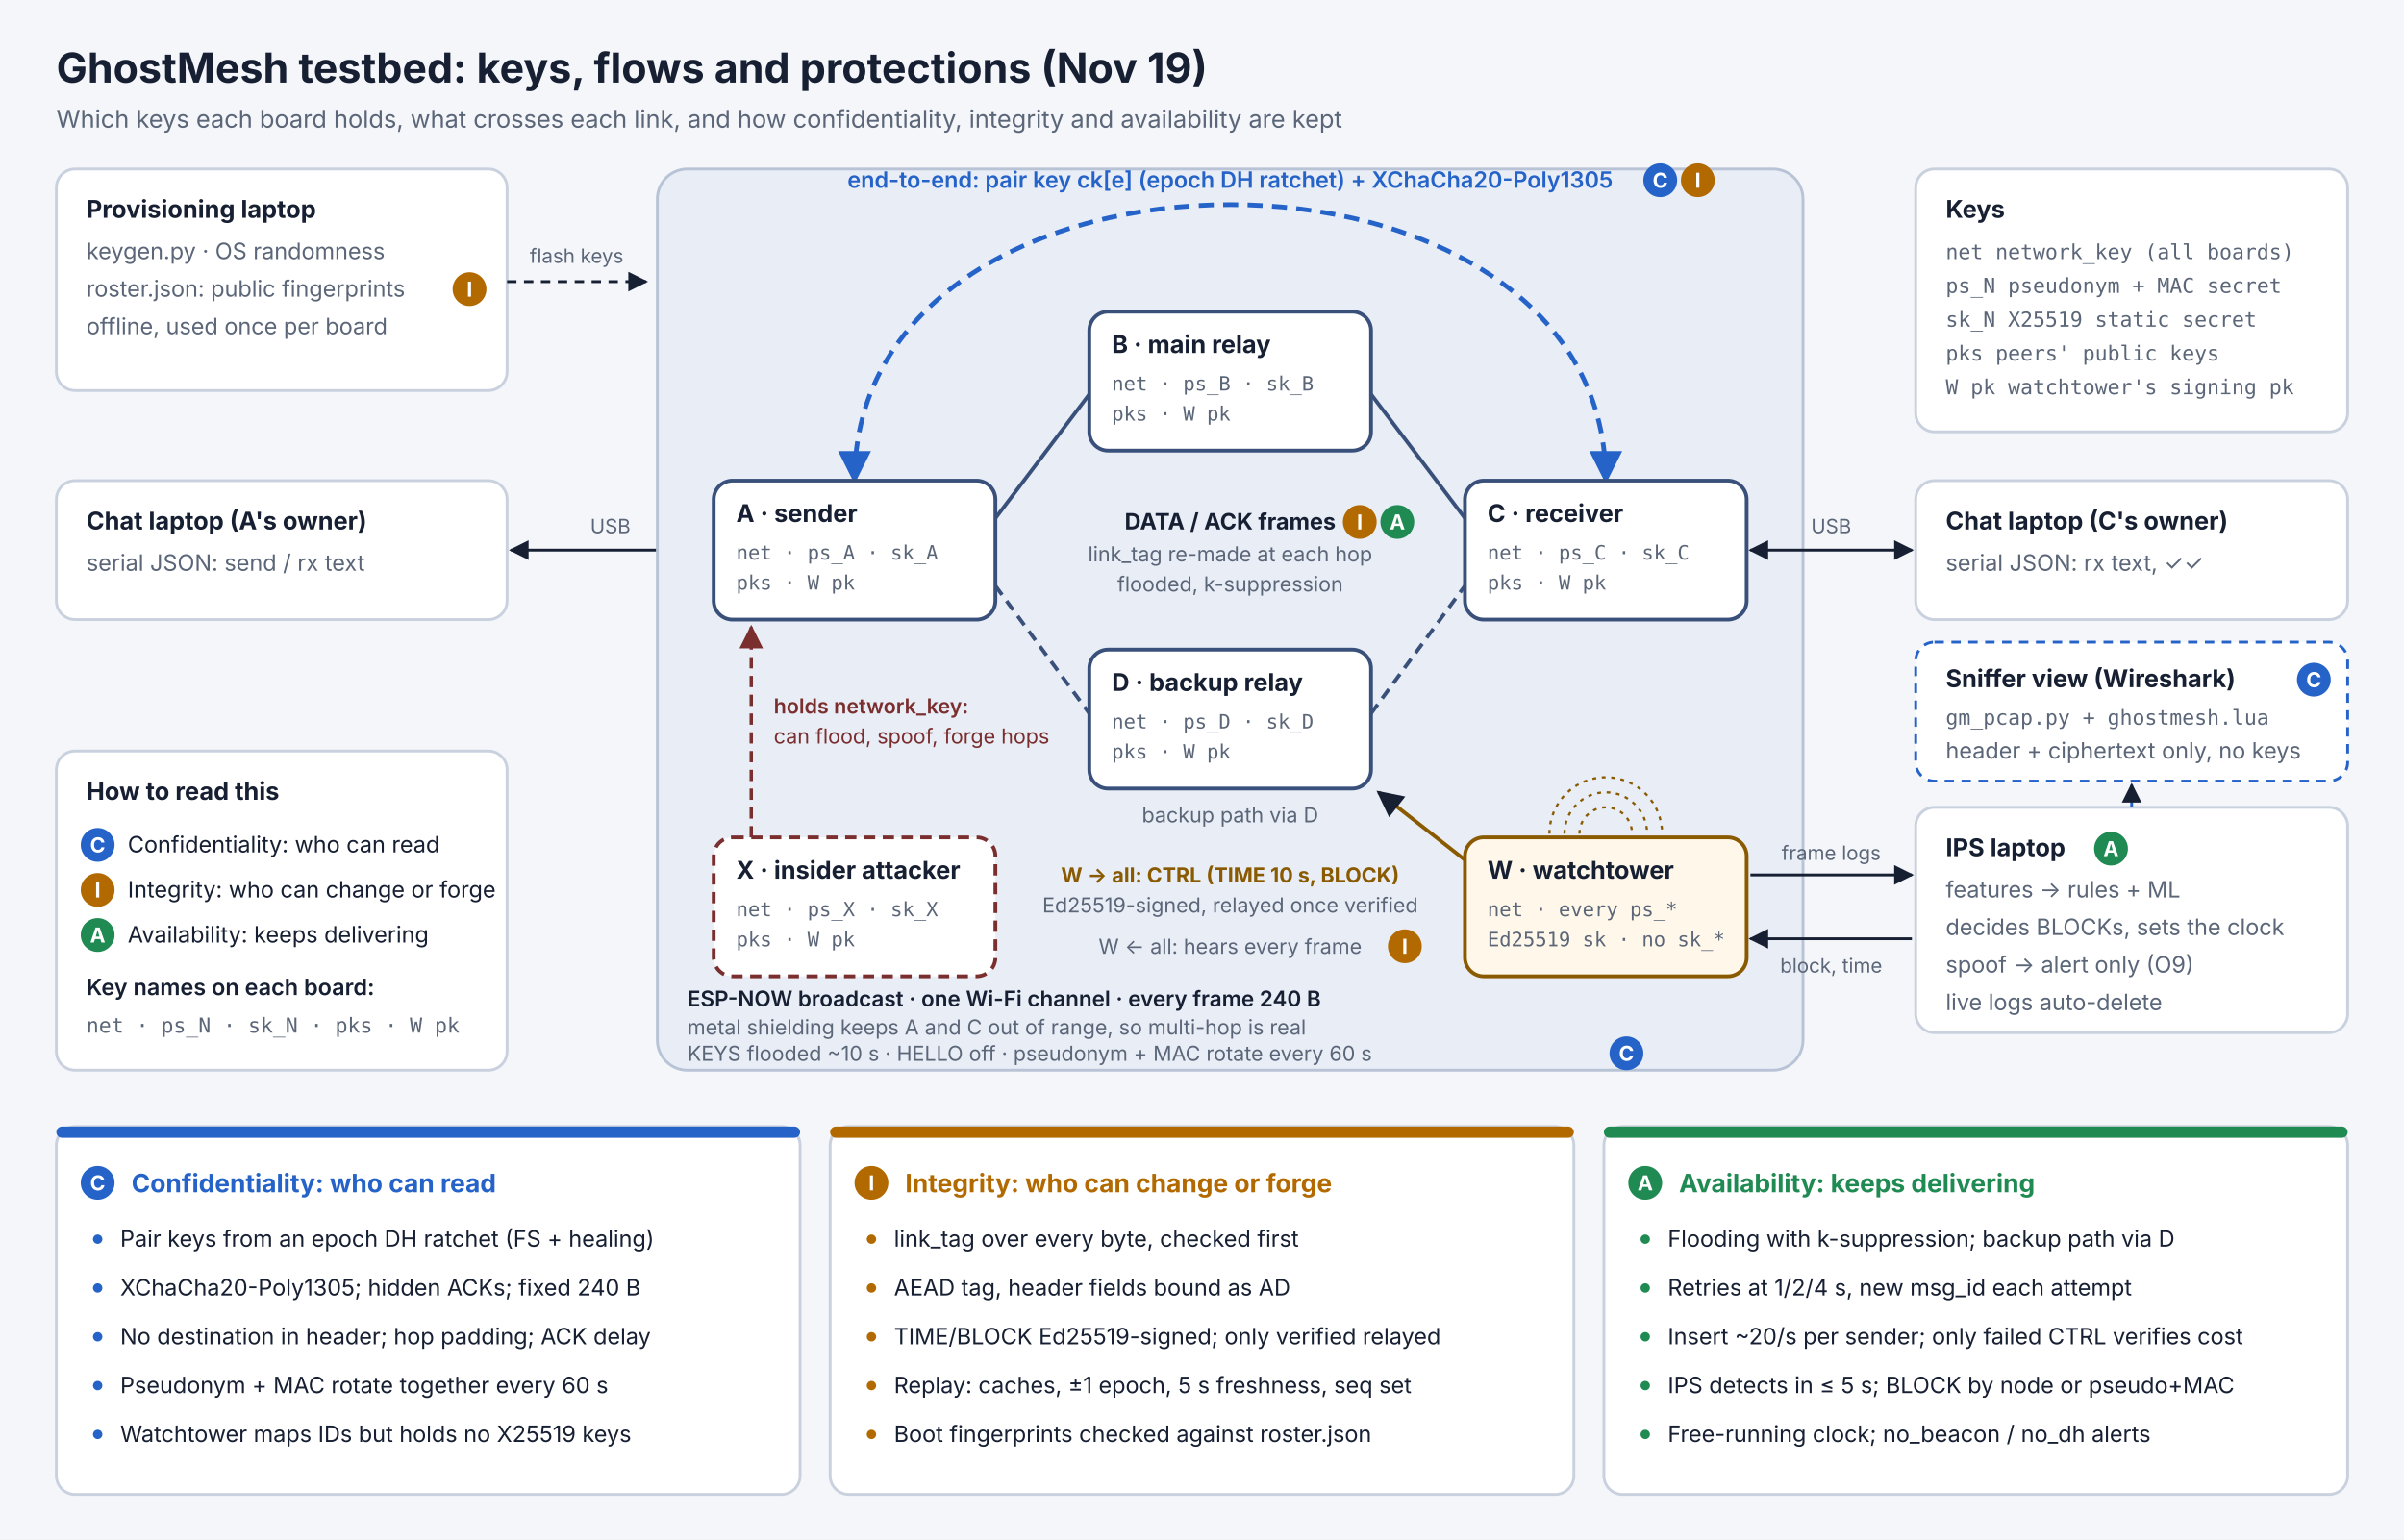
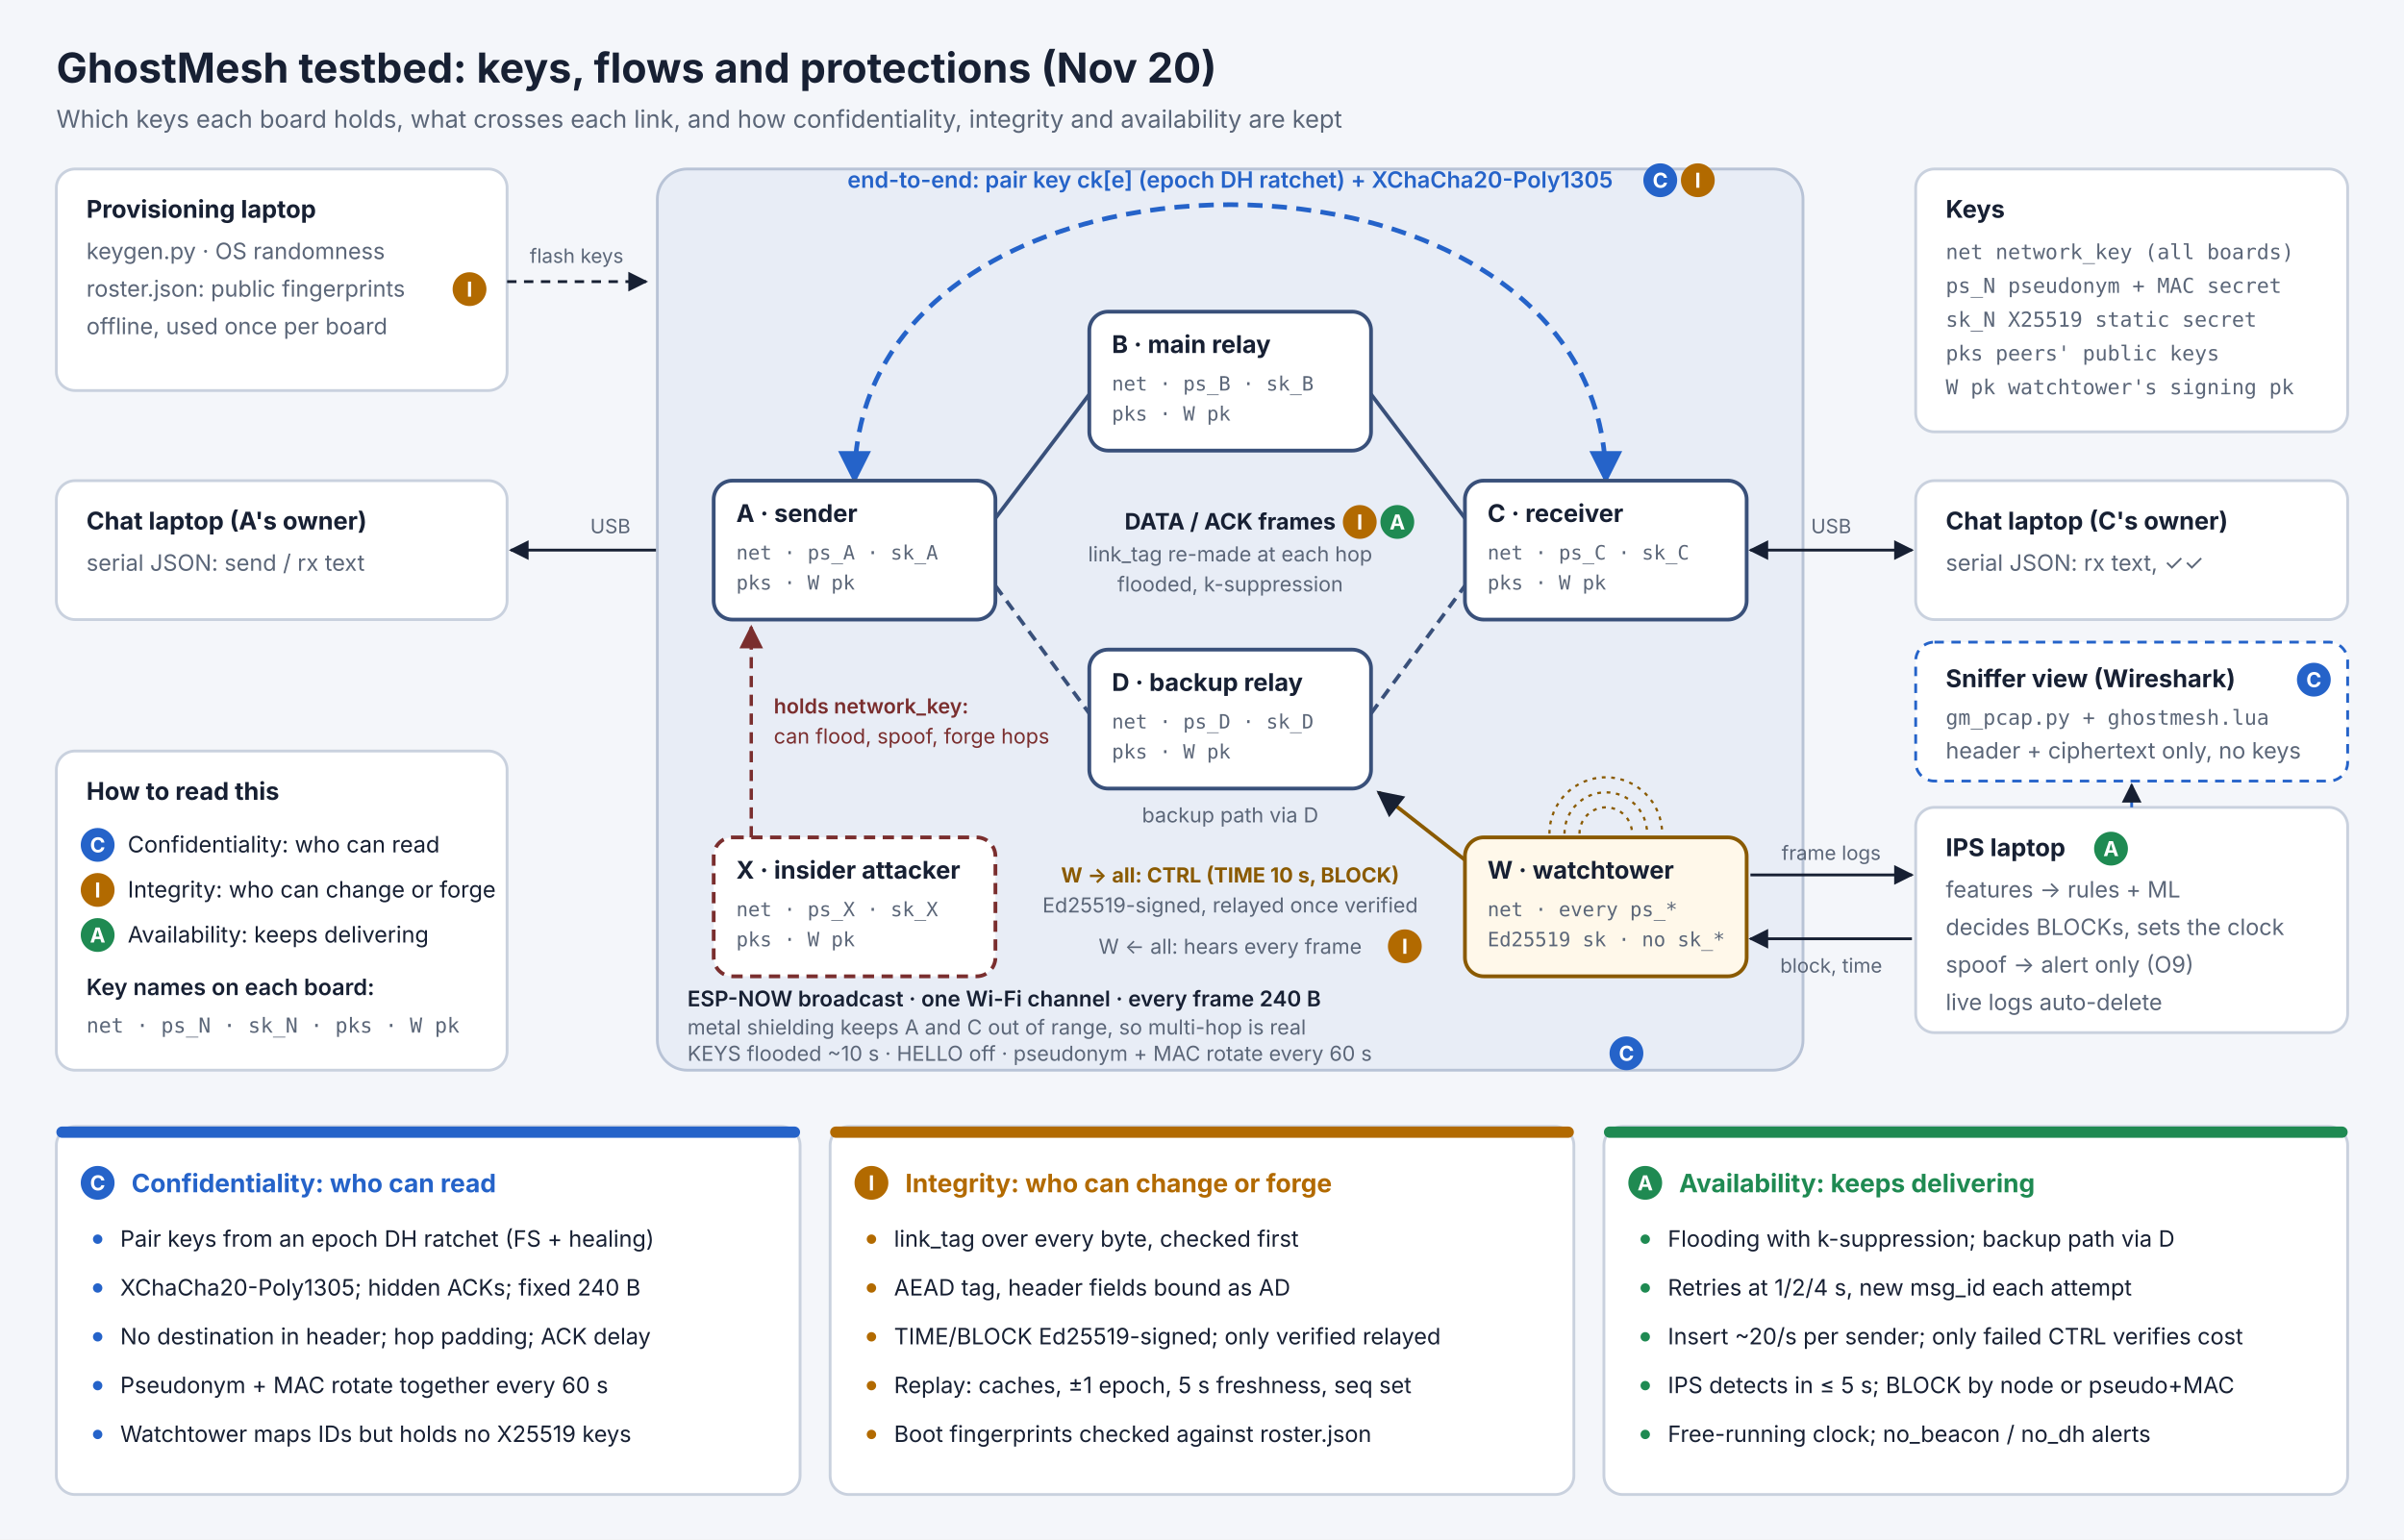
- <svg xmlns="http://www.w3.org/2000/svg" viewBox="0 0 1280 820" role="img" aria-label="GhostMesh testbed: keys, flows and protections (Nov 19). Which keys each board holds, what crosses each link, and how confidentiality, integrity and availability are kept">
+ <svg xmlns="http://www.w3.org/2000/svg" viewBox="0 0 1280 820" role="img" aria-label="GhostMesh testbed: keys, flows and protections (Nov 20). Which keys each board holds, what crosses each link, and how confidentiality, integrity and availability are kept">
  <defs>
    <marker id="kar" viewBox="0 0 10 10" refX="9" refY="5" markerWidth="7" markerHeight="7" orient="auto-start-reverse">
      <path d="M0,0 L10,5 L0,10 z" fill="#172033" />
    </marker>
    <marker id="karx" viewBox="0 0 10 10" refX="9" refY="5" markerWidth="7" markerHeight="7" orient="auto-start-reverse">
      <path d="M0,0 L10,5 L0,10 z" fill="#7a2e2e" />
    </marker>
    <marker id="karc" viewBox="0 0 10 10" refX="9" refY="5" markerWidth="7" markerHeight="7" orient="auto-start-reverse">
      <path d="M0,0 L10,5 L0,10 z" fill="#2563c9" />
    </marker>
  </defs>
  <rect width="1280" height="820" fill="#f4f6fa" />
-   <text x="30" y="44" font-family="'Space Grotesk', Inter, 'Segoe UI', Arial, sans-serif" font-size="22" fill="#172033" font-weight="700" text-anchor="start">GhostMesh testbed: keys, flows and protections (Nov 19)</text>
+   <text x="30" y="44" font-family="'Space Grotesk', Inter, 'Segoe UI', Arial, sans-serif" font-size="22" fill="#172033" font-weight="700" text-anchor="start">GhostMesh testbed: keys, flows and protections (Nov 20)</text>
  <text x="30" y="68" font-family="Inter, 'Segoe UI', Arial, sans-serif" font-size="13" fill="#5b6678" font-weight="400" text-anchor="start">Which keys each board holds, what crosses each link, and how confidentiality, integrity and availability are kept</text>
  <rect x="30" y="90" width="240" height="118" rx="10" fill="#ffffff" stroke="#c9d1de" stroke-width="1.5" />
  <text x="46" y="116" font-family="Inter, 'Segoe UI', Arial, sans-serif" font-size="13" fill="#172033" font-weight="700" text-anchor="start">Provisioning laptop</text>
  <text x="46" y="138" font-family="Inter, 'Segoe UI', Arial, sans-serif" font-size="12" fill="#5b6678" font-weight="400" text-anchor="start">keygen.py · OS randomness</text>
  <text x="46" y="158" font-family="Inter, 'Segoe UI', Arial, sans-serif" font-size="12" fill="#5b6678" font-weight="400" text-anchor="start">roster.json: public fingerprints</text>
  <text x="46" y="178" font-family="Inter, 'Segoe UI', Arial, sans-serif" font-size="12" fill="#5b6678" font-weight="400" text-anchor="start">offline, used once per board</text>
  <circle cx="250" cy="154" r="9" fill="#b26a00" />
  <text x="250" y="158" font-family="Inter, 'Segoe UI', Arial, sans-serif" font-size="11" fill="#ffffff" font-weight="700" text-anchor="middle">I</text>
  <rect x="30" y="256" width="240" height="74" rx="10" fill="#ffffff" stroke="#c9d1de" stroke-width="1.5" />
  <text x="46" y="282" font-family="Inter, 'Segoe UI', Arial, sans-serif" font-size="13" fill="#172033" font-weight="700" text-anchor="start">Chat laptop (A's owner)</text>
  <text x="46" y="304" font-family="Inter, 'Segoe UI', Arial, sans-serif" font-size="12" fill="#5b6678" font-weight="400" text-anchor="start">serial JSON: send / rx text</text>
  <rect x="30" y="400" width="240" height="170" rx="10" fill="#ffffff" stroke="#c9d1de" stroke-width="1.5" />
  <text x="46" y="426" font-family="Inter, 'Segoe UI', Arial, sans-serif" font-size="13" fill="#172033" font-weight="700" text-anchor="start">How to read this</text>
  <circle cx="52" cy="450" r="9" fill="#2563c9" />
  <text x="52" y="454" font-family="Inter, 'Segoe UI', Arial, sans-serif" font-size="11" fill="#ffffff" font-weight="700" text-anchor="middle">C</text>
  <text x="68" y="454" font-family="Inter, 'Segoe UI', Arial, sans-serif" font-size="12" fill="#172033" font-weight="400" text-anchor="start">Confidentiality: who can read</text>
  <circle cx="52" cy="474" r="9" fill="#b26a00" />
  <text x="52" y="478" font-family="Inter, 'Segoe UI', Arial, sans-serif" font-size="11" fill="#ffffff" font-weight="700" text-anchor="middle">I</text>
  <text x="68" y="478" font-family="Inter, 'Segoe UI', Arial, sans-serif" font-size="12" fill="#172033" font-weight="400" text-anchor="start">Integrity: who can change or forge</text>
  <circle cx="52" cy="498" r="9" fill="#1f8a52" />
  <text x="52" y="502" font-family="Inter, 'Segoe UI', Arial, sans-serif" font-size="11" fill="#ffffff" font-weight="700" text-anchor="middle">A</text>
  <text x="68" y="502" font-family="Inter, 'Segoe UI', Arial, sans-serif" font-size="12" fill="#172033" font-weight="400" text-anchor="start">Availability: keeps delivering</text>
  <text x="46" y="530" font-family="Inter, 'Segoe UI', Arial, sans-serif" font-size="12" fill="#172033" font-weight="600" text-anchor="start">Key names on each board:</text>
  <text x="46" y="550" font-family="'JetBrains Mono', Consolas, monospace" font-size="11" fill="#5b6678" font-weight="400" text-anchor="start">net · ps_N · sk_N · pks · W pk</text>
  <path d="M270,150 L344,150" stroke="#172033" stroke-width="1.5" stroke-dasharray="5 4" fill="none" marker-end="url(#kar)" />
  <text x="307" y="140" font-family="Inter, 'Segoe UI', Arial, sans-serif" font-size="10.5" fill="#5b6678" font-weight="400" text-anchor="middle">flash keys</text>
  <path d="M272,293 L378,293" stroke="#172033" stroke-width="1.5" fill="none" marker-start="url(#kar)" marker-end="url(#kar)" />
  <text x="325" y="284" font-family="Inter, 'Segoe UI', Arial, sans-serif" font-size="10.5" fill="#5b6678" font-weight="400" text-anchor="middle">USB</text>
  <rect x="350" y="90" width="610" height="480" rx="16" fill="#e8edf6" stroke="#b8c3d6" stroke-width="1.5" />
  <path d="M455,256 C455,60 855,60 855,256" stroke="#2563c9" stroke-width="2.5" fill="none" stroke-dasharray="8 5" marker-start="url(#karc)" marker-end="url(#karc)" />
  <text x="655" y="100" font-family="Inter, 'Segoe UI', Arial, sans-serif" font-size="12" fill="#2563c9" font-weight="600" text-anchor="middle">end-to-end: pair key ck[e] (epoch DH ratchet) + XChaCha20-Poly1305</text>
  <circle cx="884" cy="96" r="9" fill="#2563c9" />
  <text x="884" y="100" font-family="Inter, 'Segoe UI', Arial, sans-serif" font-size="11" fill="#ffffff" font-weight="700" text-anchor="middle">C</text>
  <circle cx="904" cy="96" r="9" fill="#b26a00" />
  <text x="904" y="100" font-family="Inter, 'Segoe UI', Arial, sans-serif" font-size="11" fill="#ffffff" font-weight="700" text-anchor="middle">I</text>
  <line x1="530" y1="276" x2="580" y2="210" stroke="#39507a" stroke-width="2" />
  <line x1="730" y1="210" x2="780" y2="276" stroke="#39507a" stroke-width="2" />
  <line x1="530" y1="312" x2="580" y2="380" stroke="#39507a" stroke-width="2" stroke-dasharray="6 4" />
  <line x1="730" y1="380" x2="780" y2="312" stroke="#39507a" stroke-width="2" stroke-dasharray="6 4" />
  <text x="655" y="282" font-family="Inter, 'Segoe UI', Arial, sans-serif" font-size="12" fill="#172033" font-weight="700" text-anchor="middle">DATA / ACK frames</text>
  <circle cx="724" cy="278" r="9" fill="#b26a00" />
  <text x="724" y="282" font-family="Inter, 'Segoe UI', Arial, sans-serif" font-size="11" fill="#ffffff" font-weight="700" text-anchor="middle">I</text>
  <circle cx="744" cy="278" r="9" fill="#1f8a52" />
  <text x="744" y="282" font-family="Inter, 'Segoe UI', Arial, sans-serif" font-size="11" fill="#ffffff" font-weight="700" text-anchor="middle">A</text>
  <text x="655" y="299" font-family="Inter, 'Segoe UI', Arial, sans-serif" font-size="11" fill="#5b6678" font-weight="400" text-anchor="middle">link_tag re-made at each hop</text>
  <text x="655" y="315" font-family="Inter, 'Segoe UI', Arial, sans-serif" font-size="11" fill="#5b6678" font-weight="400" text-anchor="middle">flooded, k-suppression</text>
  <text x="655" y="438" font-family="Inter, 'Segoe UI', Arial, sans-serif" font-size="11" fill="#5b6678" font-weight="400" text-anchor="middle">backup path via D</text>
  <rect x="380" y="256" width="150" height="74" rx="10" fill="#ffffff" stroke="#39507a" stroke-width="2" />
  <text x="392" y="278" font-family="Inter, 'Segoe UI', Arial, sans-serif" font-size="13" fill="#172033" font-weight="700" text-anchor="start">A · sender</text>
  <text x="392" y="298" font-family="'JetBrains Mono', Consolas, monospace" font-size="10.5" fill="#5b6678" font-weight="400" text-anchor="start">net · ps_A · sk_A</text>
  <text x="392" y="314" font-family="'JetBrains Mono', Consolas, monospace" font-size="10.5" fill="#5b6678" font-weight="400" text-anchor="start">pks · W pk</text>
  <rect x="580" y="166" width="150" height="74" rx="10" fill="#ffffff" stroke="#39507a" stroke-width="2" />
  <text x="592" y="188" font-family="Inter, 'Segoe UI', Arial, sans-serif" font-size="13" fill="#172033" font-weight="700" text-anchor="start">B · main relay</text>
  <text x="592" y="208" font-family="'JetBrains Mono', Consolas, monospace" font-size="10.5" fill="#5b6678" font-weight="400" text-anchor="start">net · ps_B · sk_B</text>
  <text x="592" y="224" font-family="'JetBrains Mono', Consolas, monospace" font-size="10.5" fill="#5b6678" font-weight="400" text-anchor="start">pks · W pk</text>
  <rect x="780" y="256" width="150" height="74" rx="10" fill="#ffffff" stroke="#39507a" stroke-width="2" />
  <text x="792" y="278" font-family="Inter, 'Segoe UI', Arial, sans-serif" font-size="13" fill="#172033" font-weight="700" text-anchor="start">C · receiver</text>
  <text x="792" y="298" font-family="'JetBrains Mono', Consolas, monospace" font-size="10.5" fill="#5b6678" font-weight="400" text-anchor="start">net · ps_C · sk_C</text>
  <text x="792" y="314" font-family="'JetBrains Mono', Consolas, monospace" font-size="10.5" fill="#5b6678" font-weight="400" text-anchor="start">pks · W pk</text>
  <rect x="580" y="346" width="150" height="74" rx="10" fill="#ffffff" stroke="#39507a" stroke-width="2" />
  <text x="592" y="368" font-family="Inter, 'Segoe UI', Arial, sans-serif" font-size="13" fill="#172033" font-weight="700" text-anchor="start">D · backup relay</text>
  <text x="592" y="388" font-family="'JetBrains Mono', Consolas, monospace" font-size="10.5" fill="#5b6678" font-weight="400" text-anchor="start">net · ps_D · sk_D</text>
  <text x="592" y="404" font-family="'JetBrains Mono', Consolas, monospace" font-size="10.5" fill="#5b6678" font-weight="400" text-anchor="start">pks · W pk</text>
  <rect x="380" y="446" width="150" height="74" rx="10" fill="#ffffff" stroke="#7a2e2e" stroke-width="2" stroke-dasharray="6 4" />
  <text x="392" y="468" font-family="Inter, 'Segoe UI', Arial, sans-serif" font-size="13" fill="#172033" font-weight="700" text-anchor="start">X · insider attacker</text>
  <text x="392" y="488" font-family="'JetBrains Mono', Consolas, monospace" font-size="10.5" fill="#5b6678" font-weight="400" text-anchor="start">net · ps_X · sk_X</text>
  <text x="392" y="504" font-family="'JetBrains Mono', Consolas, monospace" font-size="10.5" fill="#5b6678" font-weight="400" text-anchor="start">pks · W pk</text>
  <rect x="780" y="446" width="150" height="74" rx="10" fill="#fff8ea" stroke="#8a5a00" stroke-width="2" />
  <text x="792" y="468" font-family="Inter, 'Segoe UI', Arial, sans-serif" font-size="13" fill="#172033" font-weight="700" text-anchor="start">W · watchtower</text>
  <text x="792" y="488" font-family="'JetBrains Mono', Consolas, monospace" font-size="10.5" fill="#5b6678" font-weight="400" text-anchor="start">net · every ps_*</text>
  <text x="792" y="504" font-family="'JetBrains Mono', Consolas, monospace" font-size="10.5" fill="#5b6678" font-weight="400" text-anchor="start">Ed25519 sk · no sk_*</text>
  <path d="M400,446 L400,334" stroke="#7a2e2e" stroke-width="1.8" stroke-dasharray="6 4" fill="none" marker-end="url(#karx)" />
  <text x="412" y="380" font-family="Inter, 'Segoe UI', Arial, sans-serif" font-size="11" fill="#7a2e2e" font-weight="600" text-anchor="start">holds network_key:</text>
  <text x="412" y="396" font-family="Inter, 'Segoe UI', Arial, sans-serif" font-size="11" fill="#7a2e2e" font-weight="400" text-anchor="start">can flood, spoof, forge hops</text>
  <path d="M780,458 L734,422" stroke="#8a5a00" stroke-width="2" fill="none" marker-end="url(#kar)" />
  <text x="655" y="470" font-family="Inter, 'Segoe UI', Arial, sans-serif" font-size="11" fill="#8a5a00" font-weight="700" text-anchor="middle">W → all: CTRL (TIME 10 s, BLOCK)</text>
  <text x="655" y="486" font-family="Inter, 'Segoe UI', Arial, sans-serif" font-size="11" fill="#5b6678" font-weight="400" text-anchor="middle">Ed25519-signed, relayed once verified</text>
  <text x="655" y="508" font-family="Inter, 'Segoe UI', Arial, sans-serif" font-size="11" fill="#5b6678" font-weight="400" text-anchor="middle">W ← all: hears every frame</text>
  <circle cx="748" cy="504" r="9" fill="#b26a00" />
  <text x="748" y="508" font-family="Inter, 'Segoe UI', Arial, sans-serif" font-size="11" fill="#ffffff" font-weight="700" text-anchor="middle">I</text>
  <path d="M841,446 A14,14 0 0 1 869,446" stroke="#8a5a00" stroke-width="1.2" fill="none" stroke-dasharray="2 3" transform="translate(0,-2)" />
  <path d="M833,446 A22,22 0 0 1 877,446" stroke="#8a5a00" stroke-width="1.2" fill="none" stroke-dasharray="2 3" transform="translate(0,-2)" />
  <path d="M825,446 A30,30 0 0 1 885,446" stroke="#8a5a00" stroke-width="1.2" fill="none" stroke-dasharray="2 3" transform="translate(0,-2)" />
  <text x="366" y="536" font-family="Inter, 'Segoe UI', Arial, sans-serif" font-size="11.5" fill="#172033" font-weight="600" text-anchor="start">ESP-NOW broadcast · one Wi-Fi channel · every frame 240 B</text>
  <text x="366" y="551" font-family="Inter, 'Segoe UI', Arial, sans-serif" font-size="11" fill="#5b6678" font-weight="400" text-anchor="start">metal shielding keeps A and C out of range, so multi-hop is real</text>
  <text x="366" y="565" font-family="Inter, 'Segoe UI', Arial, sans-serif" font-size="11" fill="#5b6678" font-weight="400" text-anchor="start">KEYS flooded ~10 s · HELLO off · pseudonym + MAC rotate every 60 s</text>
  <circle cx="866" cy="561" r="9" fill="#2563c9" />
  <text x="866" y="565" font-family="Inter, 'Segoe UI', Arial, sans-serif" font-size="11" fill="#ffffff" font-weight="700" text-anchor="middle">C</text>
  <rect x="1020" y="90" width="230" height="140" rx="10" fill="#ffffff" stroke="#c9d1de" stroke-width="1.5" />
  <text x="1036" y="116" font-family="Inter, 'Segoe UI', Arial, sans-serif" font-size="13" fill="#172033" font-weight="700" text-anchor="start">Keys</text>
  <text x="1036" y="138" font-family="'JetBrains Mono', Consolas, monospace" font-size="11" fill="#5b6678" font-weight="400" text-anchor="start">net   network_key (all boards)</text>
  <text x="1036" y="156" font-family="'JetBrains Mono', Consolas, monospace" font-size="11" fill="#5b6678" font-weight="400" text-anchor="start">ps_N  pseudonym + MAC secret</text>
  <text x="1036" y="174" font-family="'JetBrains Mono', Consolas, monospace" font-size="11" fill="#5b6678" font-weight="400" text-anchor="start">sk_N  X25519 static secret</text>
  <text x="1036" y="192" font-family="'JetBrains Mono', Consolas, monospace" font-size="11" fill="#5b6678" font-weight="400" text-anchor="start">pks   peers' public keys</text>
  <text x="1036" y="210" font-family="'JetBrains Mono', Consolas, monospace" font-size="11" fill="#5b6678" font-weight="400" text-anchor="start">W pk  watchtower's signing pk</text>
  <rect x="1020" y="256" width="230" height="74" rx="10" fill="#ffffff" stroke="#c9d1de" stroke-width="1.5" />
  <text x="1036" y="282" font-family="Inter, 'Segoe UI', Arial, sans-serif" font-size="13" fill="#172033" font-weight="700" text-anchor="start">Chat laptop (C's owner)</text>
  <text x="1036" y="304" font-family="Inter, 'Segoe UI', Arial, sans-serif" font-size="12" fill="#5b6678" font-weight="400" text-anchor="start">serial JSON: rx text, ✓✓</text>
  <rect x="1020" y="342" width="230" height="74" rx="10" fill="#ffffff" stroke="#2563c9" stroke-width="1.5" stroke-dasharray="5 4" />
  <text x="1036" y="366" font-family="Inter, 'Segoe UI', Arial, sans-serif" font-size="13" fill="#172033" font-weight="700" text-anchor="start">Sniffer view (Wireshark)</text>
  <circle cx="1232" cy="362" r="9" fill="#2563c9" />
  <text x="1232" y="366" font-family="Inter, 'Segoe UI', Arial, sans-serif" font-size="11" fill="#ffffff" font-weight="700" text-anchor="middle">C</text>
  <text x="1036" y="386" font-family="'JetBrains Mono', Consolas, monospace" font-size="11" fill="#5b6678" font-weight="400" text-anchor="start">gm_pcap.py + ghostmesh.lua</text>
  <text x="1036" y="404" font-family="Inter, 'Segoe UI', Arial, sans-serif" font-size="12" fill="#5b6678" font-weight="400" text-anchor="start">header + ciphertext only, no keys</text>
  <rect x="1020" y="430" width="230" height="120" rx="10" fill="#ffffff" stroke="#c9d1de" stroke-width="1.5" />
  <text x="1036" y="456" font-family="Inter, 'Segoe UI', Arial, sans-serif" font-size="13" fill="#172033" font-weight="700" text-anchor="start">IPS laptop</text>
  <circle cx="1124" cy="452" r="9" fill="#1f8a52" />
  <text x="1124" y="456" font-family="Inter, 'Segoe UI', Arial, sans-serif" font-size="11" fill="#ffffff" font-weight="700" text-anchor="middle">A</text>
  <text x="1036" y="478" font-family="Inter, 'Segoe UI', Arial, sans-serif" font-size="12" fill="#5b6678" font-weight="400" text-anchor="start">features → rules + ML</text>
  <text x="1036" y="498" font-family="Inter, 'Segoe UI', Arial, sans-serif" font-size="12" fill="#5b6678" font-weight="400" text-anchor="start">decides BLOCKs, sets the clock</text>
  <text x="1036" y="518" font-family="Inter, 'Segoe UI', Arial, sans-serif" font-size="12" fill="#5b6678" font-weight="400" text-anchor="start">spoof → alert only (O9)</text>
  <text x="1036" y="538" font-family="Inter, 'Segoe UI', Arial, sans-serif" font-size="12" fill="#5b6678" font-weight="400" text-anchor="start">live logs auto-delete</text>
  <path d="M932,293 L1018,293" stroke="#172033" stroke-width="1.5" fill="none" marker-start="url(#kar)" marker-end="url(#kar)" />
  <text x="975" y="284" font-family="Inter, 'Segoe UI', Arial, sans-serif" font-size="10.5" fill="#5b6678" font-weight="400" text-anchor="middle">USB</text>
  <path d="M932,466 L1018,466" stroke="#172033" stroke-width="1.5" fill="none" marker-end="url(#kar)" />
  <path d="M1018,500 L932,500" stroke="#172033" stroke-width="1.5" fill="none" marker-end="url(#kar)" />
  <path d="M1135,430 L1135,418" stroke="#2563c9" stroke-width="1.5" fill="none" marker-end="url(#kar)" />
  <text x="975" y="458" font-family="Inter, 'Segoe UI', Arial, sans-serif" font-size="10.5" fill="#5b6678" font-weight="400" text-anchor="middle">frame logs</text>
  <text x="975" y="518" font-family="Inter, 'Segoe UI', Arial, sans-serif" font-size="10.5" fill="#5b6678" font-weight="400" text-anchor="middle">block, time</text>
  <rect x="30" y="600" width="396" height="196" rx="10" fill="#ffffff" stroke="#c9d1de" stroke-width="1.5" />
  <rect x="30" y="600" width="396" height="6" rx="3" fill="#2563c9" />
  <circle cx="52" cy="630" r="9" fill="#2563c9" />
  <text x="52" y="634" font-family="Inter, 'Segoe UI', Arial, sans-serif" font-size="11" fill="#ffffff" font-weight="700" text-anchor="middle">C</text>
  <text x="70" y="635" font-family="Inter, 'Segoe UI', Arial, sans-serif" font-size="13.5" fill="#2563c9" font-weight="700" text-anchor="start">Confidentiality: who can read</text>
  <circle cx="52" cy="660" r="2.5" fill="#2563c9" />
  <text x="64" y="664" font-family="Inter, 'Segoe UI', Arial, sans-serif" font-size="12" fill="#172033" font-weight="400" text-anchor="start">Pair keys from an epoch DH ratchet (FS + healing)</text>
  <circle cx="52" cy="686" r="2.5" fill="#2563c9" />
  <text x="64" y="690" font-family="Inter, 'Segoe UI', Arial, sans-serif" font-size="12" fill="#172033" font-weight="400" text-anchor="start">XChaCha20-Poly1305; hidden ACKs; fixed 240 B</text>
  <circle cx="52" cy="712" r="2.5" fill="#2563c9" />
  <text x="64" y="716" font-family="Inter, 'Segoe UI', Arial, sans-serif" font-size="12" fill="#172033" font-weight="400" text-anchor="start">No destination in header; hop padding; ACK delay</text>
  <circle cx="52" cy="738" r="2.5" fill="#2563c9" />
  <text x="64" y="742" font-family="Inter, 'Segoe UI', Arial, sans-serif" font-size="12" fill="#172033" font-weight="400" text-anchor="start">Pseudonym + MAC rotate together every 60 s</text>
  <circle cx="52" cy="764" r="2.5" fill="#2563c9" />
  <text x="64" y="768" font-family="Inter, 'Segoe UI', Arial, sans-serif" font-size="12" fill="#172033" font-weight="400" text-anchor="start">Watchtower maps IDs but holds no X25519 keys</text>
  <rect x="442" y="600" width="396" height="196" rx="10" fill="#ffffff" stroke="#c9d1de" stroke-width="1.5" />
  <rect x="442" y="600" width="396" height="6" rx="3" fill="#b26a00" />
  <circle cx="464" cy="630" r="9" fill="#b26a00" />
  <text x="464" y="634" font-family="Inter, 'Segoe UI', Arial, sans-serif" font-size="11" fill="#ffffff" font-weight="700" text-anchor="middle">I</text>
  <text x="482" y="635" font-family="Inter, 'Segoe UI', Arial, sans-serif" font-size="13.5" fill="#b26a00" font-weight="700" text-anchor="start">Integrity: who can change or forge</text>
  <circle cx="464" cy="660" r="2.5" fill="#b26a00" />
  <text x="476" y="664" font-family="Inter, 'Segoe UI', Arial, sans-serif" font-size="12" fill="#172033" font-weight="400" text-anchor="start">link_tag over every byte, checked first</text>
  <circle cx="464" cy="686" r="2.5" fill="#b26a00" />
  <text x="476" y="690" font-family="Inter, 'Segoe UI', Arial, sans-serif" font-size="12" fill="#172033" font-weight="400" text-anchor="start">AEAD tag, header fields bound as AD</text>
  <circle cx="464" cy="712" r="2.5" fill="#b26a00" />
  <text x="476" y="716" font-family="Inter, 'Segoe UI', Arial, sans-serif" font-size="12" fill="#172033" font-weight="400" text-anchor="start">TIME/BLOCK Ed25519-signed; only verified relayed</text>
  <circle cx="464" cy="738" r="2.5" fill="#b26a00" />
  <text x="476" y="742" font-family="Inter, 'Segoe UI', Arial, sans-serif" font-size="12" fill="#172033" font-weight="400" text-anchor="start">Replay: caches, ±1 epoch, 5 s freshness, seq set</text>
  <circle cx="464" cy="764" r="2.5" fill="#b26a00" />
  <text x="476" y="768" font-family="Inter, 'Segoe UI', Arial, sans-serif" font-size="12" fill="#172033" font-weight="400" text-anchor="start">Boot fingerprints checked against roster.json</text>
  <rect x="854" y="600" width="396" height="196" rx="10" fill="#ffffff" stroke="#c9d1de" stroke-width="1.5" />
  <rect x="854" y="600" width="396" height="6" rx="3" fill="#1f8a52" />
  <circle cx="876" cy="630" r="9" fill="#1f8a52" />
  <text x="876" y="634" font-family="Inter, 'Segoe UI', Arial, sans-serif" font-size="11" fill="#ffffff" font-weight="700" text-anchor="middle">A</text>
  <text x="894" y="635" font-family="Inter, 'Segoe UI', Arial, sans-serif" font-size="13.5" fill="#1f8a52" font-weight="700" text-anchor="start">Availability: keeps delivering</text>
  <circle cx="876" cy="660" r="2.5" fill="#1f8a52" />
  <text x="888" y="664" font-family="Inter, 'Segoe UI', Arial, sans-serif" font-size="12" fill="#172033" font-weight="400" text-anchor="start">Flooding with k-suppression; backup path via D</text>
  <circle cx="876" cy="686" r="2.5" fill="#1f8a52" />
  <text x="888" y="690" font-family="Inter, 'Segoe UI', Arial, sans-serif" font-size="12" fill="#172033" font-weight="400" text-anchor="start">Retries at 1/2/4 s, new msg_id each attempt</text>
  <circle cx="876" cy="712" r="2.5" fill="#1f8a52" />
  <text x="888" y="716" font-family="Inter, 'Segoe UI', Arial, sans-serif" font-size="12" fill="#172033" font-weight="400" text-anchor="start">Insert ~20/s per sender; only failed CTRL verifies cost</text>
  <circle cx="876" cy="738" r="2.5" fill="#1f8a52" />
  <text x="888" y="742" font-family="Inter, 'Segoe UI', Arial, sans-serif" font-size="12" fill="#172033" font-weight="400" text-anchor="start">IPS detects in ≤ 5 s; BLOCK by node or pseudo+MAC</text>
  <circle cx="876" cy="764" r="2.5" fill="#1f8a52" />
  <text x="888" y="768" font-family="Inter, 'Segoe UI', Arial, sans-serif" font-size="12" fill="#172033" font-weight="400" text-anchor="start">Free-running clock; no_beacon / no_dh alerts</text>
</svg>
